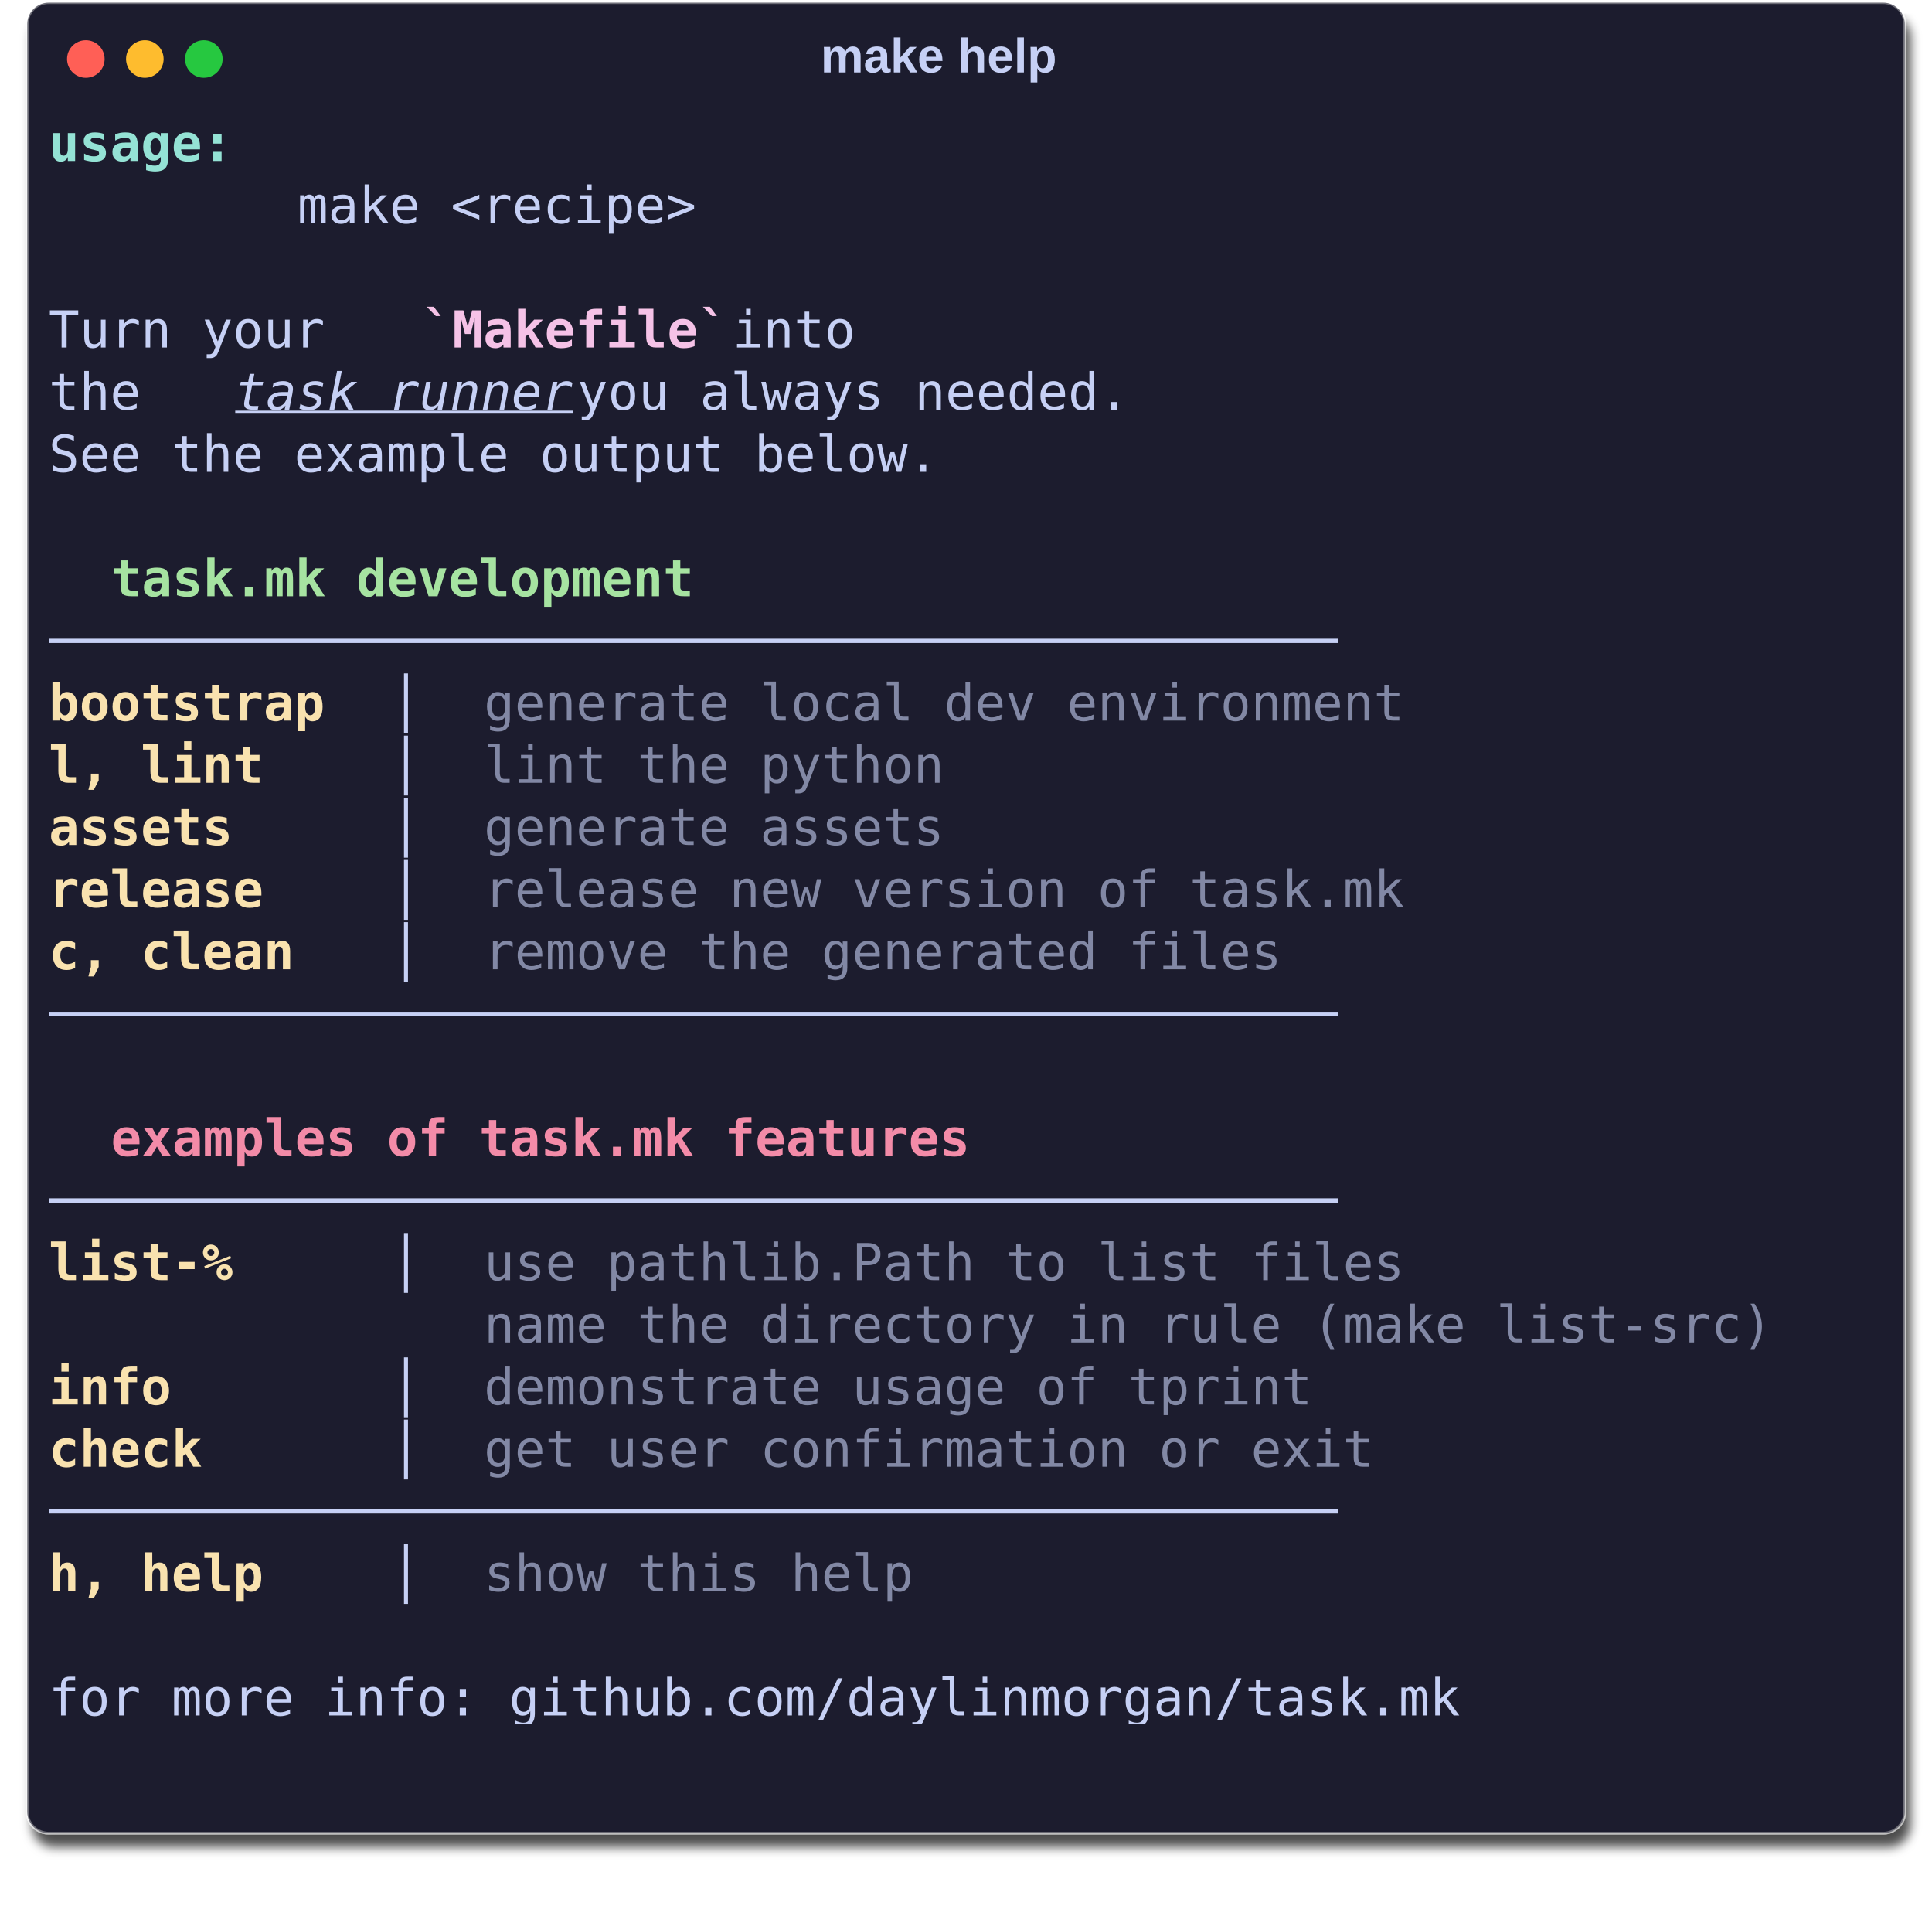
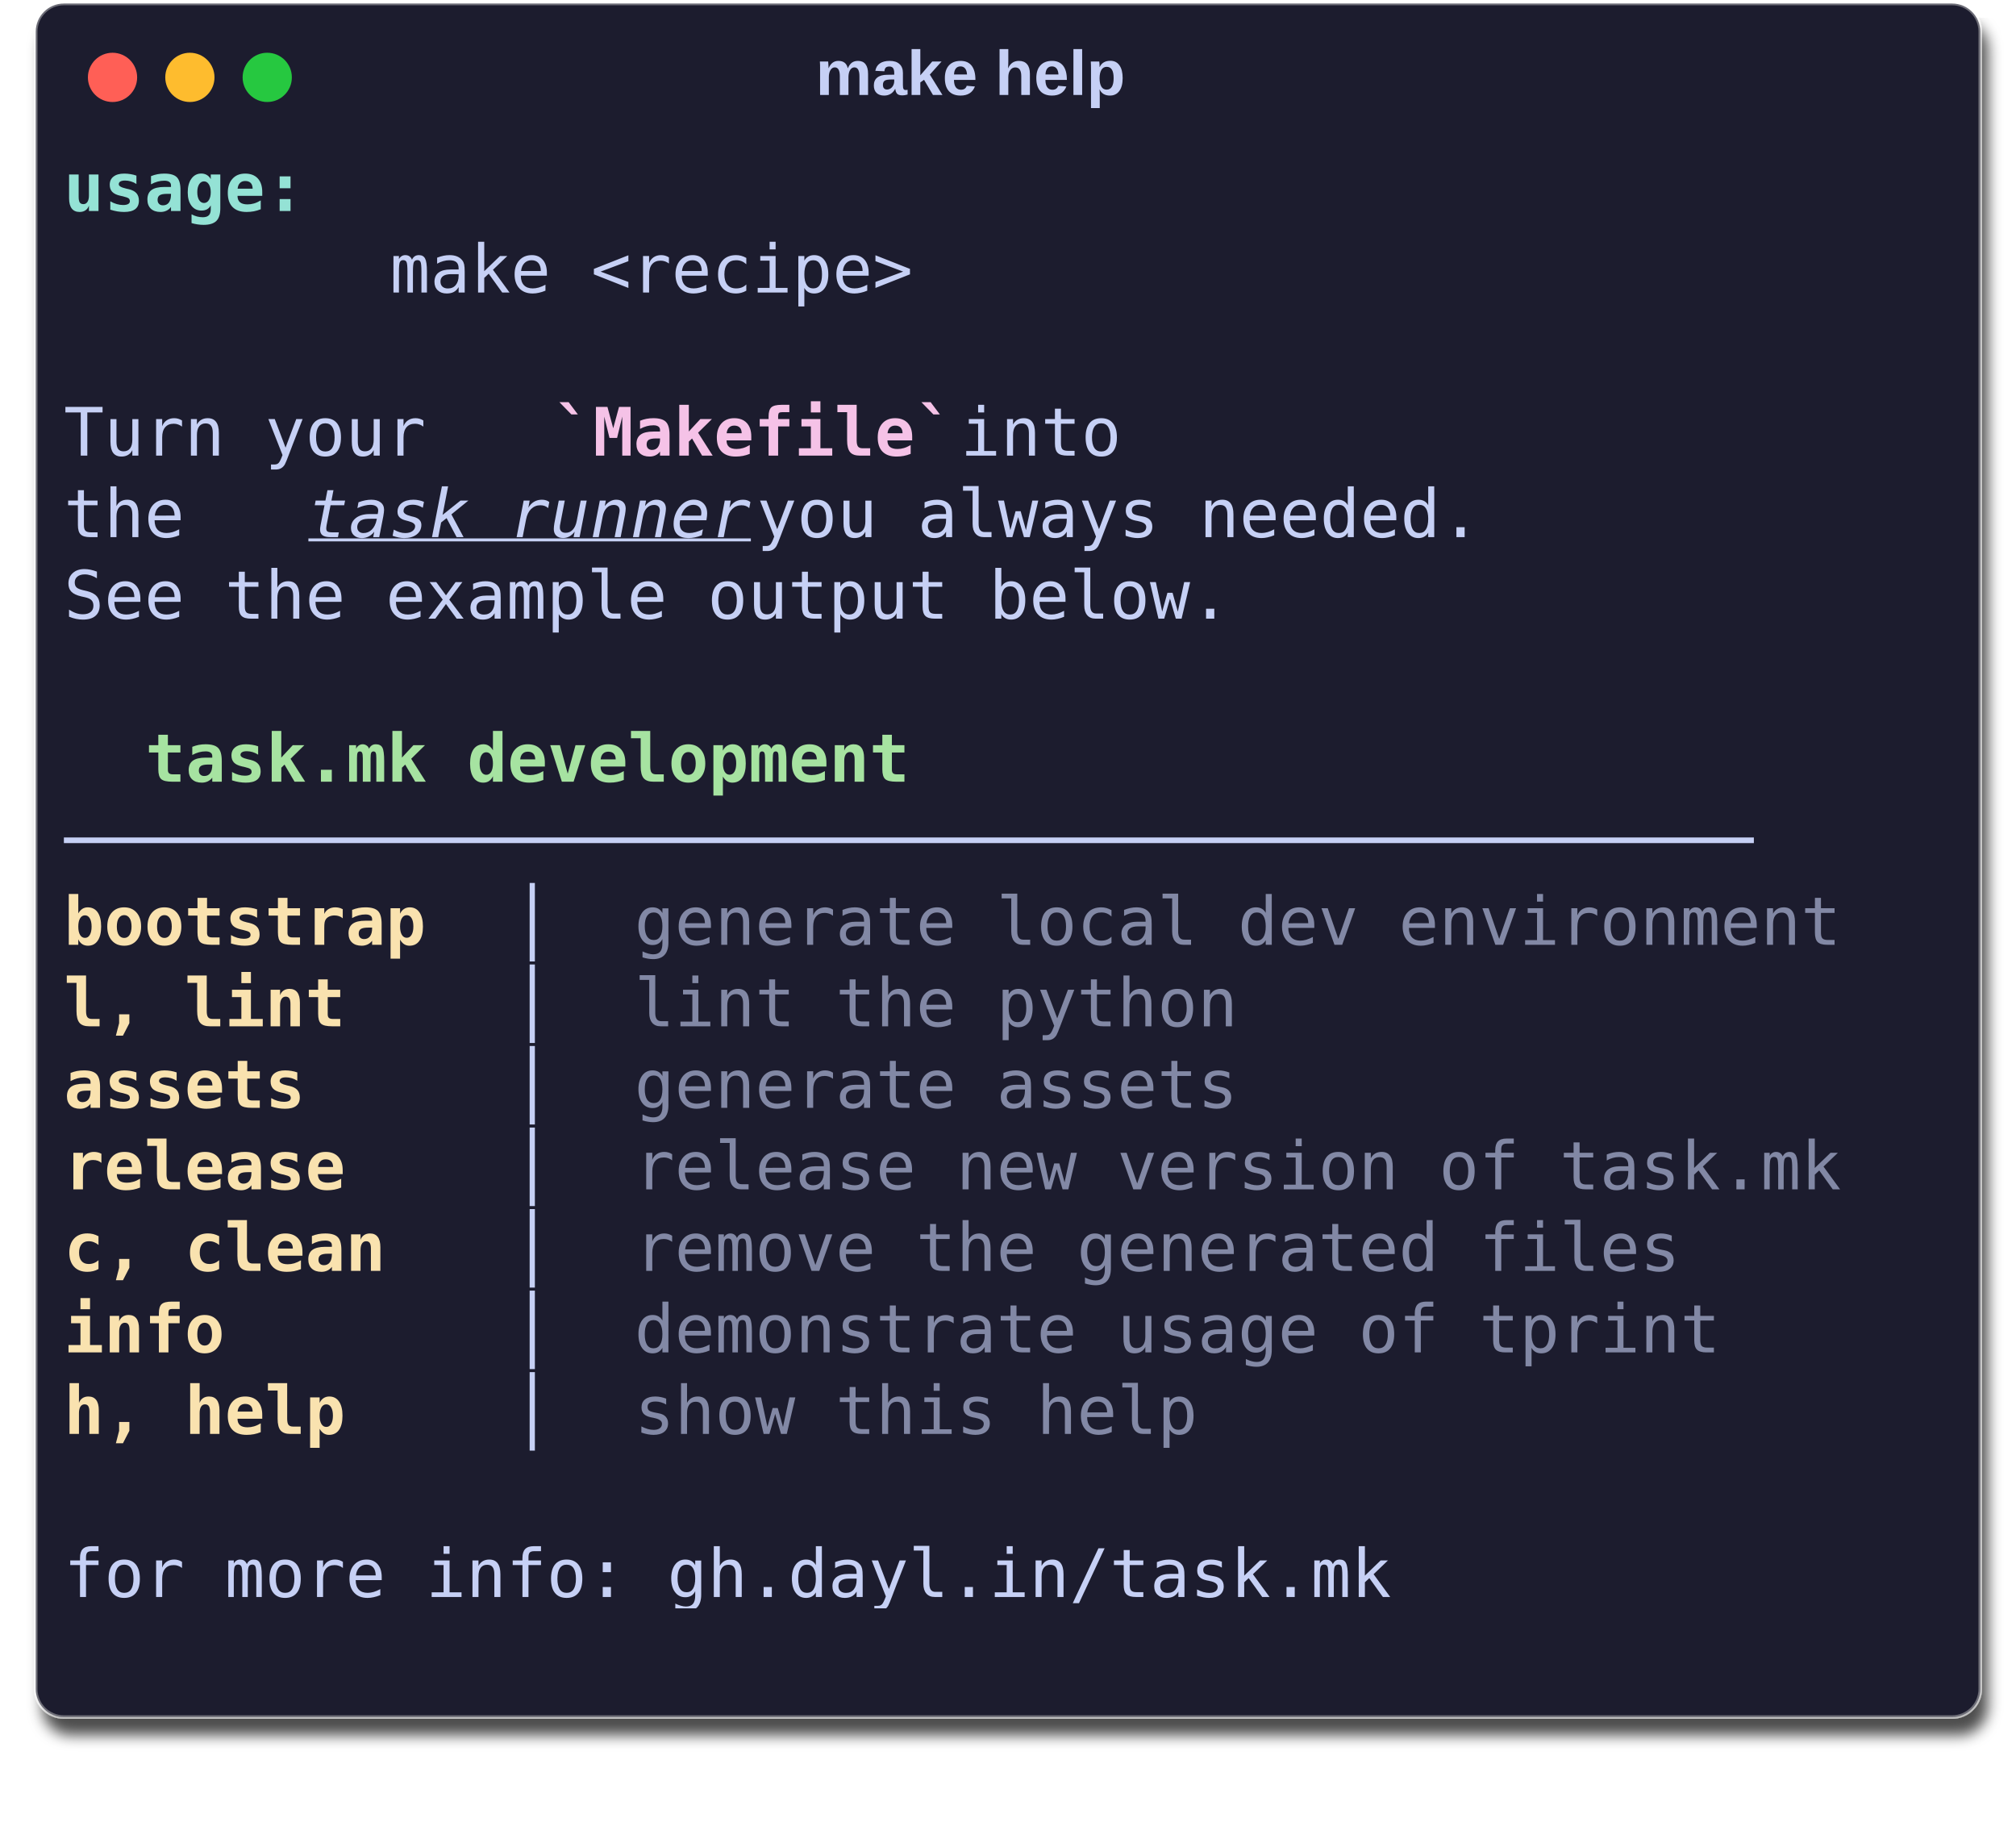
- <svg xmlns="http://www.w3.org/2000/svg" class="rich-terminal shadow" viewBox="0 0 720.333 716.733">
+ <svg xmlns="http://www.w3.org/2000/svg" class="rich-terminal shadow" viewBox="0 0 573.333 521.533">
  <style>
    @font-face {
        font-family: "Fira Code";
        src: local("FiraCode-Regular"),
            url("https://cdn.jsdelivr.net/gh/ryanoasis/nerd-fonts@2.1.0/patched-fonts/FiraCode/Regular/complete/Fira%20Code%20Regular%20Nerd%20Font%20Complete.ttf") format("truetype");
        font-style: normal;
        font-weight: 400;
    }
    @font-face {
        font-family: "Fira Code";
        src: local("FiraCode-Bold"),
            url("https://cdn.jsdelivr.net/gh/ryanoasis/nerd-fonts@2.1.0/patched-fonts/FiraCode/Bold/complete/Fira%20Code%20Bold%20Nerd%20Font%20Complete.ttf") format("truetype");
        font-style: bold;
        font-weight: 700;
    }

-     .terminal-1053897658-matrix {
+     .terminal-3882219697-matrix {
        font-family: Fira Code, monospace;
        font-size: 20px;
        line-height: 24.4px;
        font-variant-east-asian: full-width;
    }

-     .terminal-1053897658-title {
+     .terminal-3882219697-title {
        font-size: 18px;
        font-weight: bold;
        font-family: arial;
    }

    .shadow {
        -webkit-filter: drop-shadow( 2px 5px 2px rgba(0, 0, 0, .7));
        filter: drop-shadow( 2px 5px 2px rgba(0, 0, 0, .7));
    }
-     .terminal-1053897658-r1 { fill: #94e2d5;font-weight: bold }
- .terminal-1053897658-r2 { fill: #c6d0f5 }
- .terminal-1053897658-r3 { fill: #f5c2e7;font-weight: bold }
- .terminal-1053897658-r4 { fill: #c6d0f5;font-style: italic;;text-decoration: underline; }
- .terminal-1053897658-r5 { fill: #a6e3a1;font-weight: bold }
- .terminal-1053897658-r6 { fill: #f9e2af;font-weight: bold }
- .terminal-1053897658-r7 { fill: #8288a5 }
- .terminal-1053897658-r8 { fill: #f38ba8;font-weight: bold }
+     .terminal-3882219697-r1 { fill: #94e2d5;font-weight: bold }
+ .terminal-3882219697-r2 { fill: #c6d0f5 }
+ .terminal-3882219697-r3 { fill: #f5c2e7;font-weight: bold }
+ .terminal-3882219697-r4 { fill: #c6d0f5;font-style: italic;;text-decoration: underline; }
+ .terminal-3882219697-r5 { fill: #a6e3a1;font-weight: bold }
+ .terminal-3882219697-r6 { fill: #f9e2af;font-weight: bold }
+ .terminal-3882219697-r7 { fill: #8288a5 }
    </style>
  <defs>
-     <clipPath id="terminal-1053897658-clip-terminal">
-       <rect x="0" y="0" width="682.2" height="633.4" />
+     <clipPath id="terminal-3882219697-clip-terminal">
+       <rect x="0" y="0" width="535.8" height="438.2" />
    </clipPath>
-     <clipPath id="terminal-1053897658-line-0">
-       <rect x="0" y="1.5" width="683.2" height="24.65" />
+     <clipPath id="terminal-3882219697-line-0">
+       <rect x="0" y="1.5" width="536.8" height="24.65" />
    </clipPath>
-     <clipPath id="terminal-1053897658-line-1">
-       <rect x="0" y="25.9" width="683.2" height="24.65" />
+     <clipPath id="terminal-3882219697-line-1">
+       <rect x="0" y="25.9" width="536.8" height="24.65" />
    </clipPath>
-     <clipPath id="terminal-1053897658-line-2">
-       <rect x="0" y="50.3" width="683.2" height="24.65" />
+     <clipPath id="terminal-3882219697-line-2">
+       <rect x="0" y="50.3" width="536.8" height="24.65" />
    </clipPath>
-     <clipPath id="terminal-1053897658-line-3">
-       <rect x="0" y="74.7" width="683.2" height="24.65" />
+     <clipPath id="terminal-3882219697-line-3">
+       <rect x="0" y="74.7" width="536.8" height="24.65" />
    </clipPath>
-     <clipPath id="terminal-1053897658-line-4">
-       <rect x="0" y="99.1" width="683.2" height="24.65" />
+     <clipPath id="terminal-3882219697-line-4">
+       <rect x="0" y="99.1" width="536.8" height="24.65" />
    </clipPath>
-     <clipPath id="terminal-1053897658-line-5">
-       <rect x="0" y="123.5" width="683.2" height="24.65" />
+     <clipPath id="terminal-3882219697-line-5">
+       <rect x="0" y="123.5" width="536.8" height="24.65" />
    </clipPath>
-     <clipPath id="terminal-1053897658-line-6">
-       <rect x="0" y="147.9" width="683.2" height="24.65" />
+     <clipPath id="terminal-3882219697-line-6">
+       <rect x="0" y="147.9" width="536.8" height="24.65" />
    </clipPath>
-     <clipPath id="terminal-1053897658-line-7">
-       <rect x="0" y="172.3" width="683.2" height="24.65" />
+     <clipPath id="terminal-3882219697-line-7">
+       <rect x="0" y="172.3" width="536.8" height="24.65" />
    </clipPath>
-     <clipPath id="terminal-1053897658-line-8">
-       <rect x="0" y="196.7" width="683.2" height="24.65" />
+     <clipPath id="terminal-3882219697-line-8">
+       <rect x="0" y="196.7" width="536.8" height="24.65" />
    </clipPath>
-     <clipPath id="terminal-1053897658-line-9">
-       <rect x="0" y="221.1" width="683.2" height="24.65" />
+     <clipPath id="terminal-3882219697-line-9">
+       <rect x="0" y="221.1" width="536.8" height="24.65" />
    </clipPath>
-     <clipPath id="terminal-1053897658-line-10">
-       <rect x="0" y="245.5" width="683.2" height="24.65" />
+     <clipPath id="terminal-3882219697-line-10">
+       <rect x="0" y="245.5" width="536.8" height="24.65" />
    </clipPath>
-     <clipPath id="terminal-1053897658-line-11">
-       <rect x="0" y="269.9" width="683.2" height="24.65" />
+     <clipPath id="terminal-3882219697-line-11">
+       <rect x="0" y="269.9" width="536.8" height="24.65" />
    </clipPath>
-     <clipPath id="terminal-1053897658-line-12">
-       <rect x="0" y="294.3" width="683.2" height="24.65" />
+     <clipPath id="terminal-3882219697-line-12">
+       <rect x="0" y="294.3" width="536.8" height="24.65" />
    </clipPath>
-     <clipPath id="terminal-1053897658-line-13">
-       <rect x="0" y="318.7" width="683.2" height="24.65" />
+     <clipPath id="terminal-3882219697-line-13">
+       <rect x="0" y="318.7" width="536.8" height="24.65" />
    </clipPath>
-     <clipPath id="terminal-1053897658-line-14">
-       <rect x="0" y="343.1" width="683.2" height="24.65" />
+     <clipPath id="terminal-3882219697-line-14">
+       <rect x="0" y="343.1" width="536.8" height="24.65" />
    </clipPath>
-     <clipPath id="terminal-1053897658-line-15">
-       <rect x="0" y="367.5" width="683.2" height="24.65" />
+     <clipPath id="terminal-3882219697-line-15">
+       <rect x="0" y="367.5" width="536.8" height="24.65" />
    </clipPath>
-     <clipPath id="terminal-1053897658-line-16">
-       <rect x="0" y="391.9" width="683.2" height="24.65" />
-     </clipPath>
-     <clipPath id="terminal-1053897658-line-17">
-       <rect x="0" y="416.3" width="683.2" height="24.65" />
-     </clipPath>
-     <clipPath id="terminal-1053897658-line-18">
-       <rect x="0" y="440.7" width="683.2" height="24.65" />
-     </clipPath>
-     <clipPath id="terminal-1053897658-line-19">
-       <rect x="0" y="465.1" width="683.2" height="24.65" />
-     </clipPath>
-     <clipPath id="terminal-1053897658-line-20">
-       <rect x="0" y="489.5" width="683.2" height="24.65" />
-     </clipPath>
-     <clipPath id="terminal-1053897658-line-21">
-       <rect x="0" y="513.9" width="683.2" height="24.65" />
-     </clipPath>
-     <clipPath id="terminal-1053897658-line-22">
-       <rect x="0" y="538.3" width="683.2" height="24.65" />
-     </clipPath>
-     <clipPath id="terminal-1053897658-line-23">
-       <rect x="0" y="562.7" width="683.2" height="24.65" />
-     </clipPath>
-     <clipPath id="terminal-1053897658-line-24">
-       <rect x="0" y="587.1" width="683.2" height="24.65" />
+     <clipPath id="terminal-3882219697-line-16">
+       <rect x="0" y="391.9" width="536.8" height="24.65" />
    </clipPath>
  </defs>
-   <rect fill="#1e1e2e" stroke="rgba(255,255,255,0.35)" stroke-width="1" x="10.167" y="1" width="700" height="682.4" rx="8" />
-   <text class="terminal-1053897658-title" fill="#c6d0f5" text-anchor="middle" x="350" y="27">make help</text>
+   <rect fill="#1e1e2e" stroke="rgba(255,255,255,0.35)" stroke-width="1" x="10.167" y="1" width="553" height="487.2" rx="8" />
+   <text class="terminal-3882219697-title" fill="#c6d0f5" text-anchor="middle" x="276" y="27">make help</text>
  <g transform="translate(32,22)">
    <circle cx="0" cy="0" r="7" fill="#ff5f57" />
    <circle cx="22" cy="0" r="7" fill="#febc2e" />
    <circle cx="44" cy="0" r="7" fill="#28c840" />
  </g>
-   <g transform="translate(18.16667, 41) scale(.95)" clip-path="url(#terminal-1053897658-clip-terminal)">
-     <g class="terminal-1053897658-matrix">
-       <text class="terminal-1053897658-r1" x="0" y="20" textLength="73.2" clip-path="url(#terminal-1053897658-line-0)">usage:</text>
-       <text class="terminal-1053897658-r2" x="683.2" y="20" textLength="12.2" clip-path="url(#terminal-1053897658-line-0)">
+   <g transform="translate(18.16667, 41) scale(.95)" clip-path="url(#terminal-3882219697-clip-terminal)">
+     <g class="terminal-3882219697-matrix">
+       <text class="terminal-3882219697-r1" x="0" y="20" textLength="73.2" clip-path="url(#terminal-3882219697-line-0)">usage:</text>
+       <text class="terminal-3882219697-r2" x="536.8" y="20" textLength="12.2" clip-path="url(#terminal-3882219697-line-0)">
</text>
-       <text class="terminal-1053897658-r2" x="97.6" y="44.4" textLength="158.6" clip-path="url(#terminal-1053897658-line-1)">make &lt;recipe&gt;</text>
-       <text class="terminal-1053897658-r2" x="683.2" y="44.4" textLength="12.2" clip-path="url(#terminal-1053897658-line-1)">
+       <text class="terminal-3882219697-r2" x="97.6" y="44.4" textLength="158.6" clip-path="url(#terminal-3882219697-line-1)">make &lt;recipe&gt;</text>
+       <text class="terminal-3882219697-r2" x="536.8" y="44.4" textLength="12.2" clip-path="url(#terminal-3882219697-line-1)">
</text>
-       <text class="terminal-1053897658-r2" x="683.2" y="68.8" textLength="12.2" clip-path="url(#terminal-1053897658-line-2)">
+       <text class="terminal-3882219697-r2" x="536.8" y="68.8" textLength="12.2" clip-path="url(#terminal-3882219697-line-2)">
</text>
-       <text class="terminal-1053897658-r2" x="0" y="93.2" textLength="146.4" clip-path="url(#terminal-1053897658-line-3)">  Turn your </text>
-       <text class="terminal-1053897658-r3" x="146.4" y="93.2" textLength="122" clip-path="url(#terminal-1053897658-line-3)">`Makefile`</text>
-       <text class="terminal-1053897658-r2" x="268.4" y="93.2" textLength="61" clip-path="url(#terminal-1053897658-line-3)"> into</text>
-       <text class="terminal-1053897658-r2" x="683.2" y="93.2" textLength="12.2" clip-path="url(#terminal-1053897658-line-3)">
+       <text class="terminal-3882219697-r2" x="0" y="93.2" textLength="146.4" clip-path="url(#terminal-3882219697-line-3)">  Turn your </text>
+       <text class="terminal-3882219697-r3" x="146.4" y="93.2" textLength="122" clip-path="url(#terminal-3882219697-line-3)">`Makefile`</text>
+       <text class="terminal-3882219697-r2" x="268.4" y="93.2" textLength="61" clip-path="url(#terminal-3882219697-line-3)"> into</text>
+       <text class="terminal-3882219697-r2" x="536.8" y="93.2" textLength="12.2" clip-path="url(#terminal-3882219697-line-3)">
</text>
-       <text class="terminal-1053897658-r2" x="0" y="117.6" textLength="73.2" clip-path="url(#terminal-1053897658-line-4)">  the </text>
-       <text class="terminal-1053897658-r4" x="73.2" y="117.6" textLength="134.2" clip-path="url(#terminal-1053897658-line-4)">task runner</text>
-       <text class="terminal-1053897658-r2" x="207.4" y="117.6" textLength="231.8" clip-path="url(#terminal-1053897658-line-4)"> you always needed.</text>
-       <text class="terminal-1053897658-r2" x="683.2" y="117.6" textLength="12.2" clip-path="url(#terminal-1053897658-line-4)">
+       <text class="terminal-3882219697-r2" x="0" y="117.6" textLength="73.2" clip-path="url(#terminal-3882219697-line-4)">  the </text>
+       <text class="terminal-3882219697-r4" x="73.2" y="117.6" textLength="134.2" clip-path="url(#terminal-3882219697-line-4)">task runner</text>
+       <text class="terminal-3882219697-r2" x="207.4" y="117.6" textLength="231.8" clip-path="url(#terminal-3882219697-line-4)"> you always needed.</text>
+       <text class="terminal-3882219697-r2" x="536.8" y="117.6" textLength="12.2" clip-path="url(#terminal-3882219697-line-4)">
</text>
-       <text class="terminal-1053897658-r2" x="0" y="142" textLength="378.2" clip-path="url(#terminal-1053897658-line-5)">  See the example output below.</text>
-       <text class="terminal-1053897658-r2" x="683.2" y="142" textLength="12.2" clip-path="url(#terminal-1053897658-line-5)">
+       <text class="terminal-3882219697-r2" x="0" y="142" textLength="378.2" clip-path="url(#terminal-3882219697-line-5)">  See the example output below.</text>
+       <text class="terminal-3882219697-r2" x="536.8" y="142" textLength="12.2" clip-path="url(#terminal-3882219697-line-5)">
</text>
-       <text class="terminal-1053897658-r2" x="683.2" y="166.4" textLength="12.2" clip-path="url(#terminal-1053897658-line-6)">
+       <text class="terminal-3882219697-r2" x="536.8" y="166.4" textLength="12.2" clip-path="url(#terminal-3882219697-line-6)">
</text>
-       <text class="terminal-1053897658-r5" x="24.4" y="190.8" textLength="475.8" clip-path="url(#terminal-1053897658-line-7)">          task.mk development          </text>
-       <text class="terminal-1053897658-r2" x="683.2" y="190.8" textLength="12.2" clip-path="url(#terminal-1053897658-line-7)">
+       <text class="terminal-3882219697-r5" x="24.4" y="190.8" textLength="475.8" clip-path="url(#terminal-3882219697-line-7)">          task.mk development          </text>
+       <text class="terminal-3882219697-r2" x="536.8" y="190.8" textLength="12.2" clip-path="url(#terminal-3882219697-line-7)">
</text>
-       <text class="terminal-1053897658-r2" x="0" y="215.2" textLength="536.8" clip-path="url(#terminal-1053897658-line-8)">  ──────────────────────────────────────────</text>
-       <text class="terminal-1053897658-r2" x="683.2" y="215.2" textLength="12.2" clip-path="url(#terminal-1053897658-line-8)">
+       <text class="terminal-3882219697-r2" x="0" y="215.2" textLength="536.8" clip-path="url(#terminal-3882219697-line-8)">  ──────────────────────────────────────────</text>
+       <text class="terminal-3882219697-r2" x="536.8" y="215.2" textLength="12.2" clip-path="url(#terminal-3882219697-line-8)">
</text>
-       <text class="terminal-1053897658-r6" x="0" y="239.6" textLength="134.2" clip-path="url(#terminal-1053897658-line-9)">  bootstrap</text>
-       <text class="terminal-1053897658-r2" x="134.2" y="239.6" textLength="36.6" clip-path="url(#terminal-1053897658-line-9)"> │ </text>
-       <text class="terminal-1053897658-r7" x="170.8" y="239.6" textLength="366" clip-path="url(#terminal-1053897658-line-9)">generate local dev environment</text>
-       <text class="terminal-1053897658-r2" x="683.2" y="239.6" textLength="12.2" clip-path="url(#terminal-1053897658-line-9)">
+       <text class="terminal-3882219697-r6" x="0" y="239.6" textLength="134.2" clip-path="url(#terminal-3882219697-line-9)">  bootstrap</text>
+       <text class="terminal-3882219697-r2" x="134.2" y="239.6" textLength="36.6" clip-path="url(#terminal-3882219697-line-9)"> │ </text>
+       <text class="terminal-3882219697-r7" x="170.8" y="239.6" textLength="366" clip-path="url(#terminal-3882219697-line-9)">generate local dev environment</text>
+       <text class="terminal-3882219697-r2" x="536.8" y="239.6" textLength="12.2" clip-path="url(#terminal-3882219697-line-9)">
</text>
-       <text class="terminal-1053897658-r6" x="0" y="264" textLength="134.2" clip-path="url(#terminal-1053897658-line-10)">    l, lint</text>
-       <text class="terminal-1053897658-r2" x="134.2" y="264" textLength="36.6" clip-path="url(#terminal-1053897658-line-10)"> │ </text>
-       <text class="terminal-1053897658-r7" x="170.8" y="264" textLength="183" clip-path="url(#terminal-1053897658-line-10)">lint the python</text>
-       <text class="terminal-1053897658-r2" x="683.2" y="264" textLength="12.2" clip-path="url(#terminal-1053897658-line-10)">
+       <text class="terminal-3882219697-r6" x="0" y="264" textLength="134.2" clip-path="url(#terminal-3882219697-line-10)">    l, lint</text>
+       <text class="terminal-3882219697-r2" x="134.2" y="264" textLength="36.6" clip-path="url(#terminal-3882219697-line-10)"> │ </text>
+       <text class="terminal-3882219697-r7" x="170.8" y="264" textLength="183" clip-path="url(#terminal-3882219697-line-10)">lint the python</text>
+       <text class="terminal-3882219697-r2" x="536.8" y="264" textLength="12.2" clip-path="url(#terminal-3882219697-line-10)">
</text>
-       <text class="terminal-1053897658-r6" x="0" y="288.4" textLength="134.2" clip-path="url(#terminal-1053897658-line-11)">     assets</text>
-       <text class="terminal-1053897658-r2" x="134.2" y="288.4" textLength="36.6" clip-path="url(#terminal-1053897658-line-11)"> │ </text>
-       <text class="terminal-1053897658-r7" x="170.8" y="288.4" textLength="183" clip-path="url(#terminal-1053897658-line-11)">generate assets</text>
-       <text class="terminal-1053897658-r2" x="683.2" y="288.4" textLength="12.2" clip-path="url(#terminal-1053897658-line-11)">
+       <text class="terminal-3882219697-r6" x="0" y="288.4" textLength="134.2" clip-path="url(#terminal-3882219697-line-11)">     assets</text>
+       <text class="terminal-3882219697-r2" x="134.2" y="288.4" textLength="36.6" clip-path="url(#terminal-3882219697-line-11)"> │ </text>
+       <text class="terminal-3882219697-r7" x="170.8" y="288.4" textLength="183" clip-path="url(#terminal-3882219697-line-11)">generate assets</text>
+       <text class="terminal-3882219697-r2" x="536.8" y="288.4" textLength="12.2" clip-path="url(#terminal-3882219697-line-11)">
</text>
-       <text class="terminal-1053897658-r6" x="0" y="312.8" textLength="134.2" clip-path="url(#terminal-1053897658-line-12)">    release</text>
-       <text class="terminal-1053897658-r2" x="134.2" y="312.8" textLength="36.6" clip-path="url(#terminal-1053897658-line-12)"> │ </text>
-       <text class="terminal-1053897658-r7" x="170.8" y="312.8" textLength="366" clip-path="url(#terminal-1053897658-line-12)">release new version of task.mk</text>
-       <text class="terminal-1053897658-r2" x="683.2" y="312.8" textLength="12.2" clip-path="url(#terminal-1053897658-line-12)">
+       <text class="terminal-3882219697-r6" x="0" y="312.8" textLength="134.2" clip-path="url(#terminal-3882219697-line-12)">    release</text>
+       <text class="terminal-3882219697-r2" x="134.2" y="312.8" textLength="36.6" clip-path="url(#terminal-3882219697-line-12)"> │ </text>
+       <text class="terminal-3882219697-r7" x="170.8" y="312.8" textLength="366" clip-path="url(#terminal-3882219697-line-12)">release new version of task.mk</text>
+       <text class="terminal-3882219697-r2" x="536.8" y="312.8" textLength="12.2" clip-path="url(#terminal-3882219697-line-12)">
</text>
-       <text class="terminal-1053897658-r6" x="0" y="337.2" textLength="134.2" clip-path="url(#terminal-1053897658-line-13)">   c, clean</text>
-       <text class="terminal-1053897658-r2" x="134.2" y="337.2" textLength="36.6" clip-path="url(#terminal-1053897658-line-13)"> │ </text>
-       <text class="terminal-1053897658-r7" x="170.8" y="337.2" textLength="317.2" clip-path="url(#terminal-1053897658-line-13)">remove the generated files</text>
-       <text class="terminal-1053897658-r2" x="683.2" y="337.2" textLength="12.2" clip-path="url(#terminal-1053897658-line-13)">
+       <text class="terminal-3882219697-r6" x="0" y="337.2" textLength="134.2" clip-path="url(#terminal-3882219697-line-13)">   c, clean</text>
+       <text class="terminal-3882219697-r2" x="134.2" y="337.2" textLength="36.6" clip-path="url(#terminal-3882219697-line-13)"> │ </text>
+       <text class="terminal-3882219697-r7" x="170.8" y="337.2" textLength="317.2" clip-path="url(#terminal-3882219697-line-13)">remove the generated files</text>
+       <text class="terminal-3882219697-r2" x="536.8" y="337.2" textLength="12.2" clip-path="url(#terminal-3882219697-line-13)">
</text>
-       <text class="terminal-1053897658-r2" x="0" y="361.6" textLength="536.8" clip-path="url(#terminal-1053897658-line-14)">  ──────────────────────────────────────────</text>
-       <text class="terminal-1053897658-r2" x="683.2" y="361.6" textLength="12.2" clip-path="url(#terminal-1053897658-line-14)">
+       <text class="terminal-3882219697-r6" x="0" y="361.6" textLength="134.2" clip-path="url(#terminal-3882219697-line-14)">       info</text>
+       <text class="terminal-3882219697-r2" x="134.2" y="361.6" textLength="36.6" clip-path="url(#terminal-3882219697-line-14)"> │ </text>
+       <text class="terminal-3882219697-r7" x="170.8" y="361.6" textLength="329.4" clip-path="url(#terminal-3882219697-line-14)">demonstrate usage of tprint</text>
+       <text class="terminal-3882219697-r2" x="536.8" y="361.6" textLength="12.2" clip-path="url(#terminal-3882219697-line-14)">
</text>
-       <text class="terminal-1053897658-r2" x="683.2" y="386" textLength="12.2" clip-path="url(#terminal-1053897658-line-15)">
+       <text class="terminal-3882219697-r6" x="0" y="386" textLength="134.2" clip-path="url(#terminal-3882219697-line-15)">    h, help</text>
+       <text class="terminal-3882219697-r2" x="134.2" y="386" textLength="36.6" clip-path="url(#terminal-3882219697-line-15)"> │ </text>
+       <text class="terminal-3882219697-r7" x="170.8" y="386" textLength="170.8" clip-path="url(#terminal-3882219697-line-15)">show this help</text>
+       <text class="terminal-3882219697-r2" x="536.8" y="386" textLength="12.2" clip-path="url(#terminal-3882219697-line-15)">
</text>
-       <text class="terminal-1053897658-r8" x="24.4" y="410.4" textLength="475.8" clip-path="url(#terminal-1053897658-line-16)">      examples of task.mk features     </text>
-       <text class="terminal-1053897658-r2" x="683.2" y="410.4" textLength="12.2" clip-path="url(#terminal-1053897658-line-16)">
+       <text class="terminal-3882219697-r2" x="536.8" y="410.4" textLength="12.2" clip-path="url(#terminal-3882219697-line-16)">
</text>
-       <text class="terminal-1053897658-r2" x="0" y="434.8" textLength="536.8" clip-path="url(#terminal-1053897658-line-17)">  ──────────────────────────────────────────</text>
-       <text class="terminal-1053897658-r2" x="683.2" y="434.8" textLength="12.2" clip-path="url(#terminal-1053897658-line-17)">
- </text>
-       <text class="terminal-1053897658-r6" x="0" y="459.2" textLength="134.2" clip-path="url(#terminal-1053897658-line-18)">     list-%</text>
-       <text class="terminal-1053897658-r2" x="134.2" y="459.2" textLength="36.6" clip-path="url(#terminal-1053897658-line-18)"> │ </text>
-       <text class="terminal-1053897658-r7" x="170.8" y="459.2" textLength="366" clip-path="url(#terminal-1053897658-line-18)">use pathlib.Path to list files</text>
-       <text class="terminal-1053897658-r2" x="683.2" y="459.2" textLength="12.2" clip-path="url(#terminal-1053897658-line-18)">
- </text>
-       <text class="terminal-1053897658-r7" x="170.8" y="483.6" textLength="512.4" clip-path="url(#terminal-1053897658-line-19)">name the directory in rule (make list-src)</text>
-       <text class="terminal-1053897658-r2" x="683.2" y="483.6" textLength="12.2" clip-path="url(#terminal-1053897658-line-19)">
- </text>
-       <text class="terminal-1053897658-r6" x="0" y="508" textLength="134.2" clip-path="url(#terminal-1053897658-line-20)">       info</text>
-       <text class="terminal-1053897658-r2" x="134.2" y="508" textLength="36.6" clip-path="url(#terminal-1053897658-line-20)"> │ </text>
-       <text class="terminal-1053897658-r7" x="170.8" y="508" textLength="329.4" clip-path="url(#terminal-1053897658-line-20)">demonstrate usage of tprint</text>
-       <text class="terminal-1053897658-r2" x="683.2" y="508" textLength="12.2" clip-path="url(#terminal-1053897658-line-20)">
- </text>
-       <text class="terminal-1053897658-r6" x="0" y="532.4" textLength="134.2" clip-path="url(#terminal-1053897658-line-21)">      check</text>
-       <text class="terminal-1053897658-r2" x="134.2" y="532.4" textLength="36.6" clip-path="url(#terminal-1053897658-line-21)"> │ </text>
-       <text class="terminal-1053897658-r7" x="170.8" y="532.4" textLength="353.8" clip-path="url(#terminal-1053897658-line-21)">get user confirmation or exit</text>
-       <text class="terminal-1053897658-r2" x="683.2" y="532.4" textLength="12.2" clip-path="url(#terminal-1053897658-line-21)">
- </text>
-       <text class="terminal-1053897658-r2" x="0" y="556.8" textLength="536.8" clip-path="url(#terminal-1053897658-line-22)">  ──────────────────────────────────────────</text>
-       <text class="terminal-1053897658-r2" x="683.2" y="556.8" textLength="12.2" clip-path="url(#terminal-1053897658-line-22)">
- </text>
-       <text class="terminal-1053897658-r6" x="0" y="581.2" textLength="134.2" clip-path="url(#terminal-1053897658-line-23)">    h, help</text>
-       <text class="terminal-1053897658-r2" x="134.2" y="581.2" textLength="36.6" clip-path="url(#terminal-1053897658-line-23)"> │ </text>
-       <text class="terminal-1053897658-r7" x="170.8" y="581.2" textLength="170.8" clip-path="url(#terminal-1053897658-line-23)">show this help</text>
-       <text class="terminal-1053897658-r2" x="683.2" y="581.2" textLength="12.2" clip-path="url(#terminal-1053897658-line-23)">
- </text>
-       <text class="terminal-1053897658-r2" x="683.2" y="605.6" textLength="12.2" clip-path="url(#terminal-1053897658-line-24)">
- </text>
-       <text class="terminal-1053897658-r2" x="0" y="630" textLength="561.2" clip-path="url(#terminal-1053897658-line-25)">for more info: github.com/daylinmorgan/task.mk</text>
-       <text class="terminal-1053897658-r2" x="683.2" y="630" textLength="12.2" clip-path="url(#terminal-1053897658-line-25)">
+       <text class="terminal-3882219697-r2" x="0" y="434.8" textLength="402.6" clip-path="url(#terminal-3882219697-line-17)">for more info: gh.dayl.in/task.mk</text>
+       <text class="terminal-3882219697-r2" x="536.8" y="434.8" textLength="12.2" clip-path="url(#terminal-3882219697-line-17)">
</text>
    </g>
  </g>
</svg>
